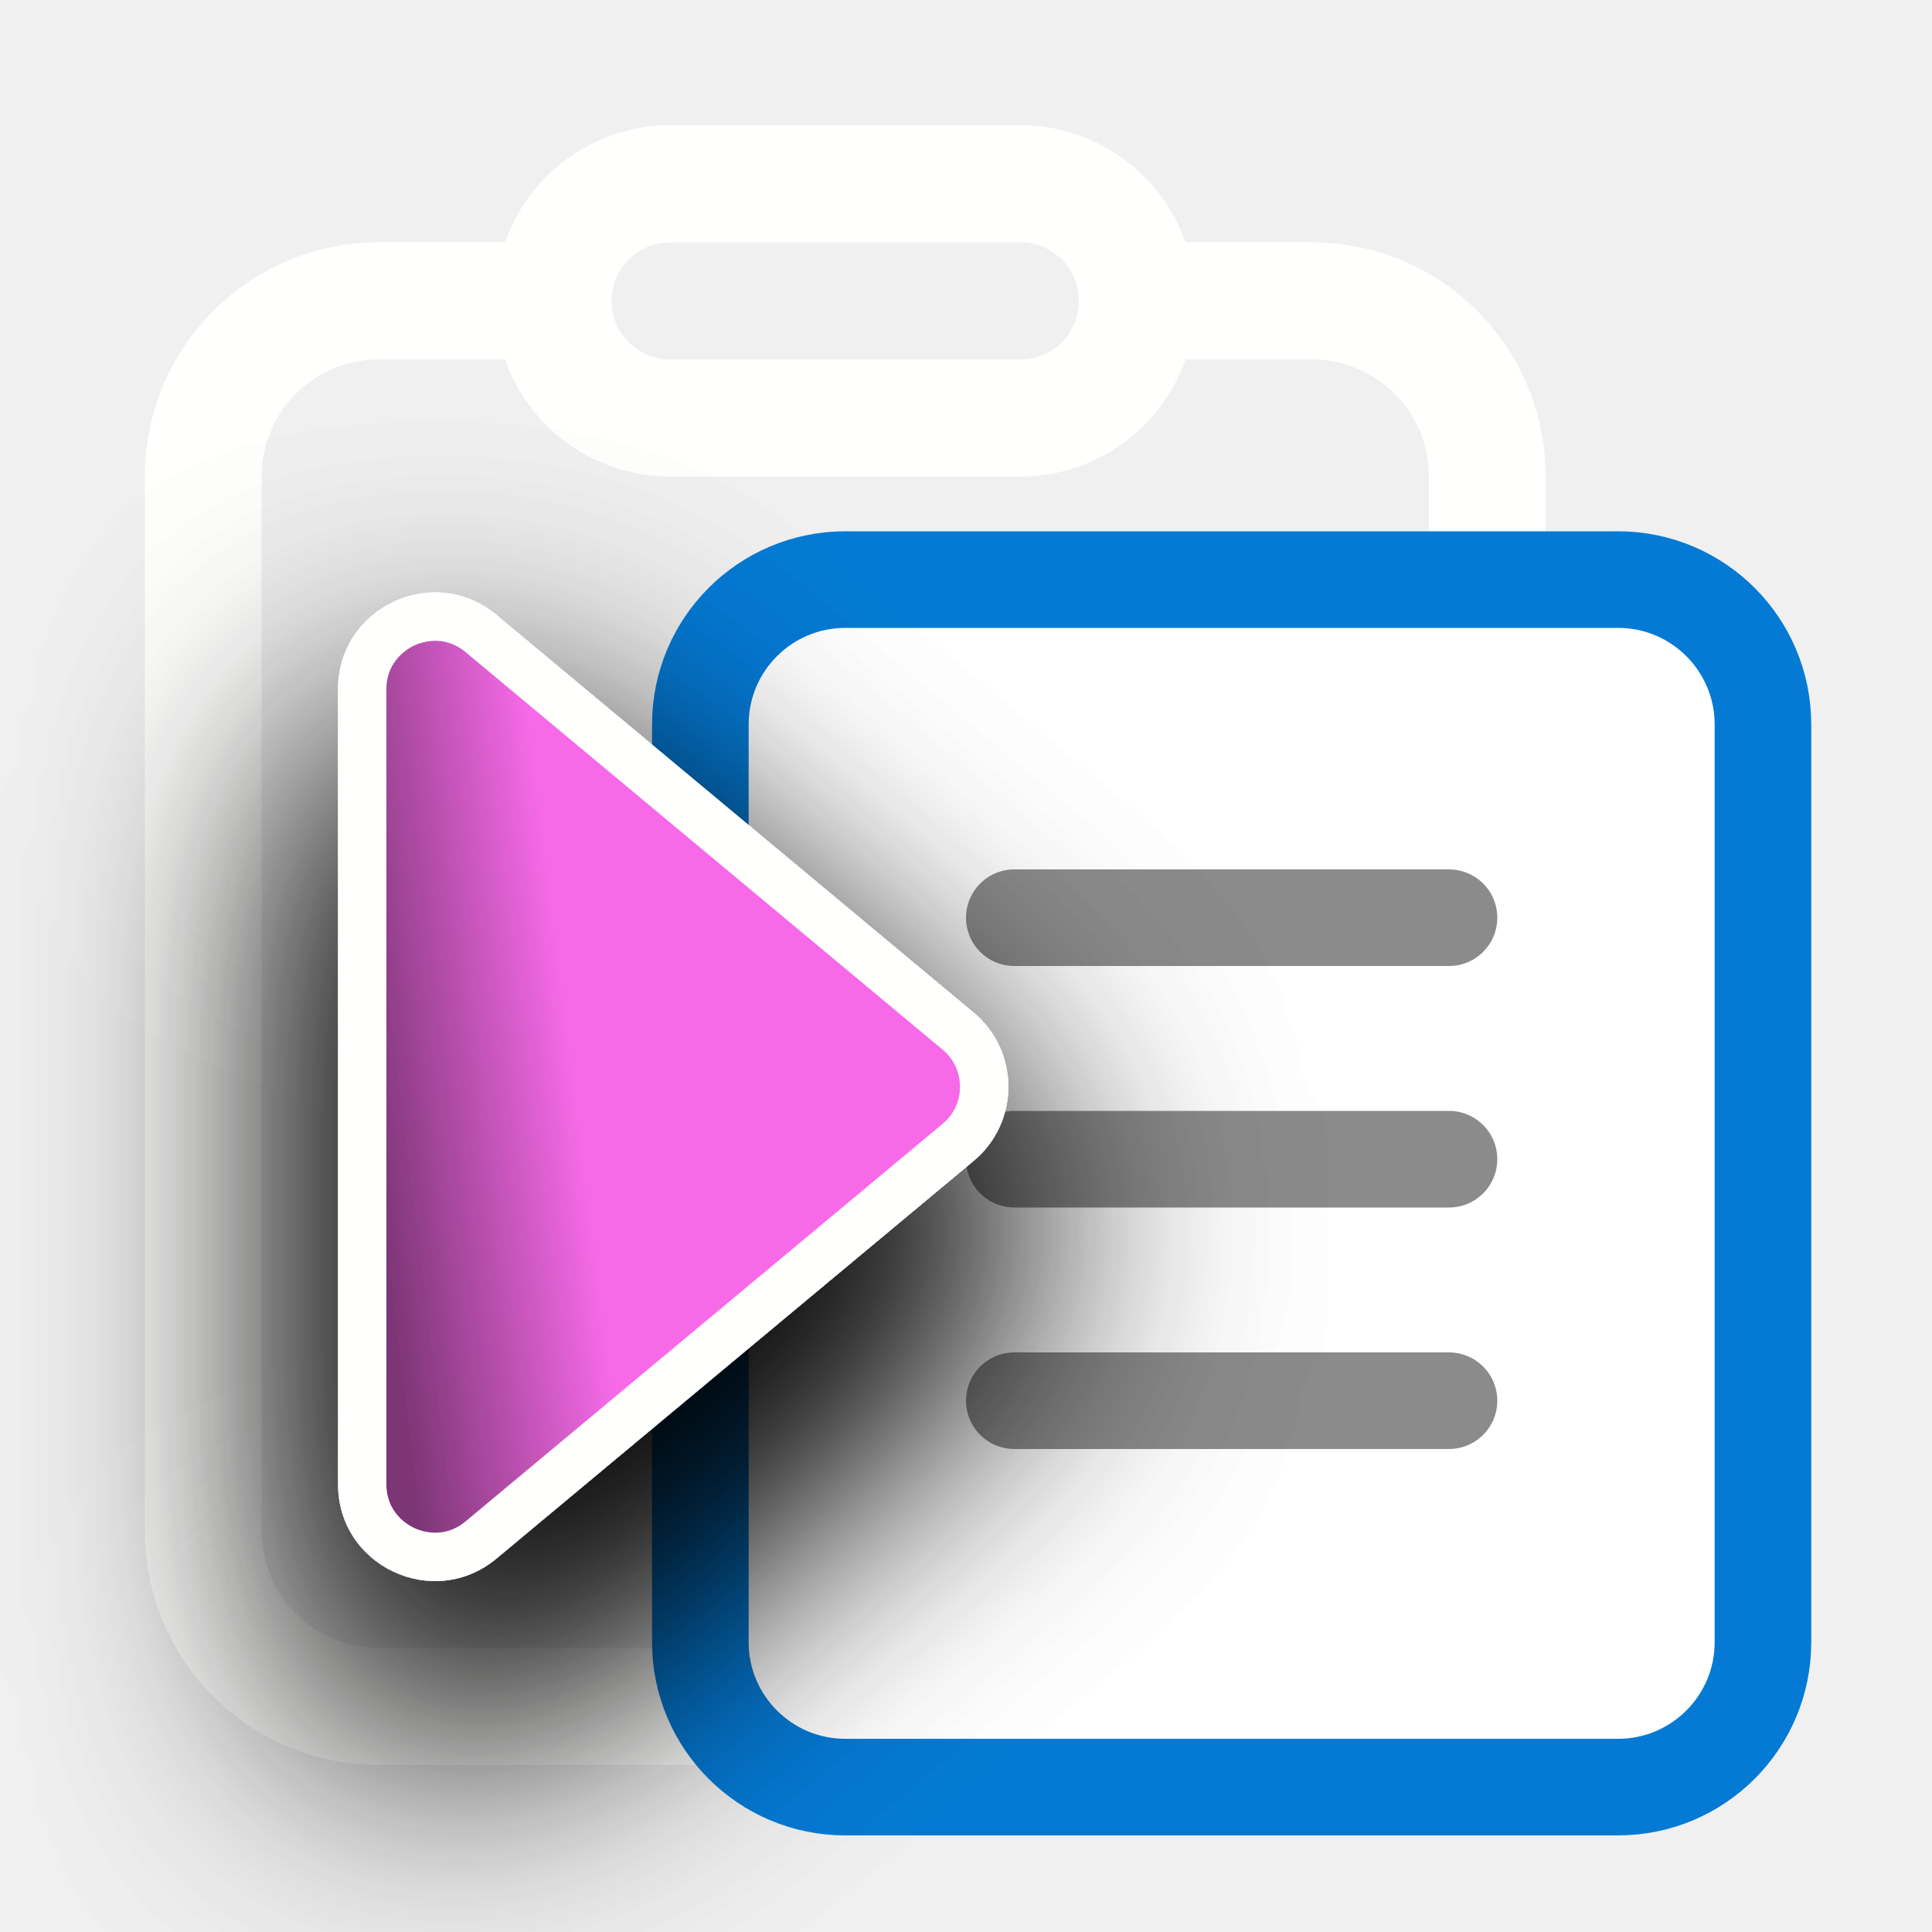
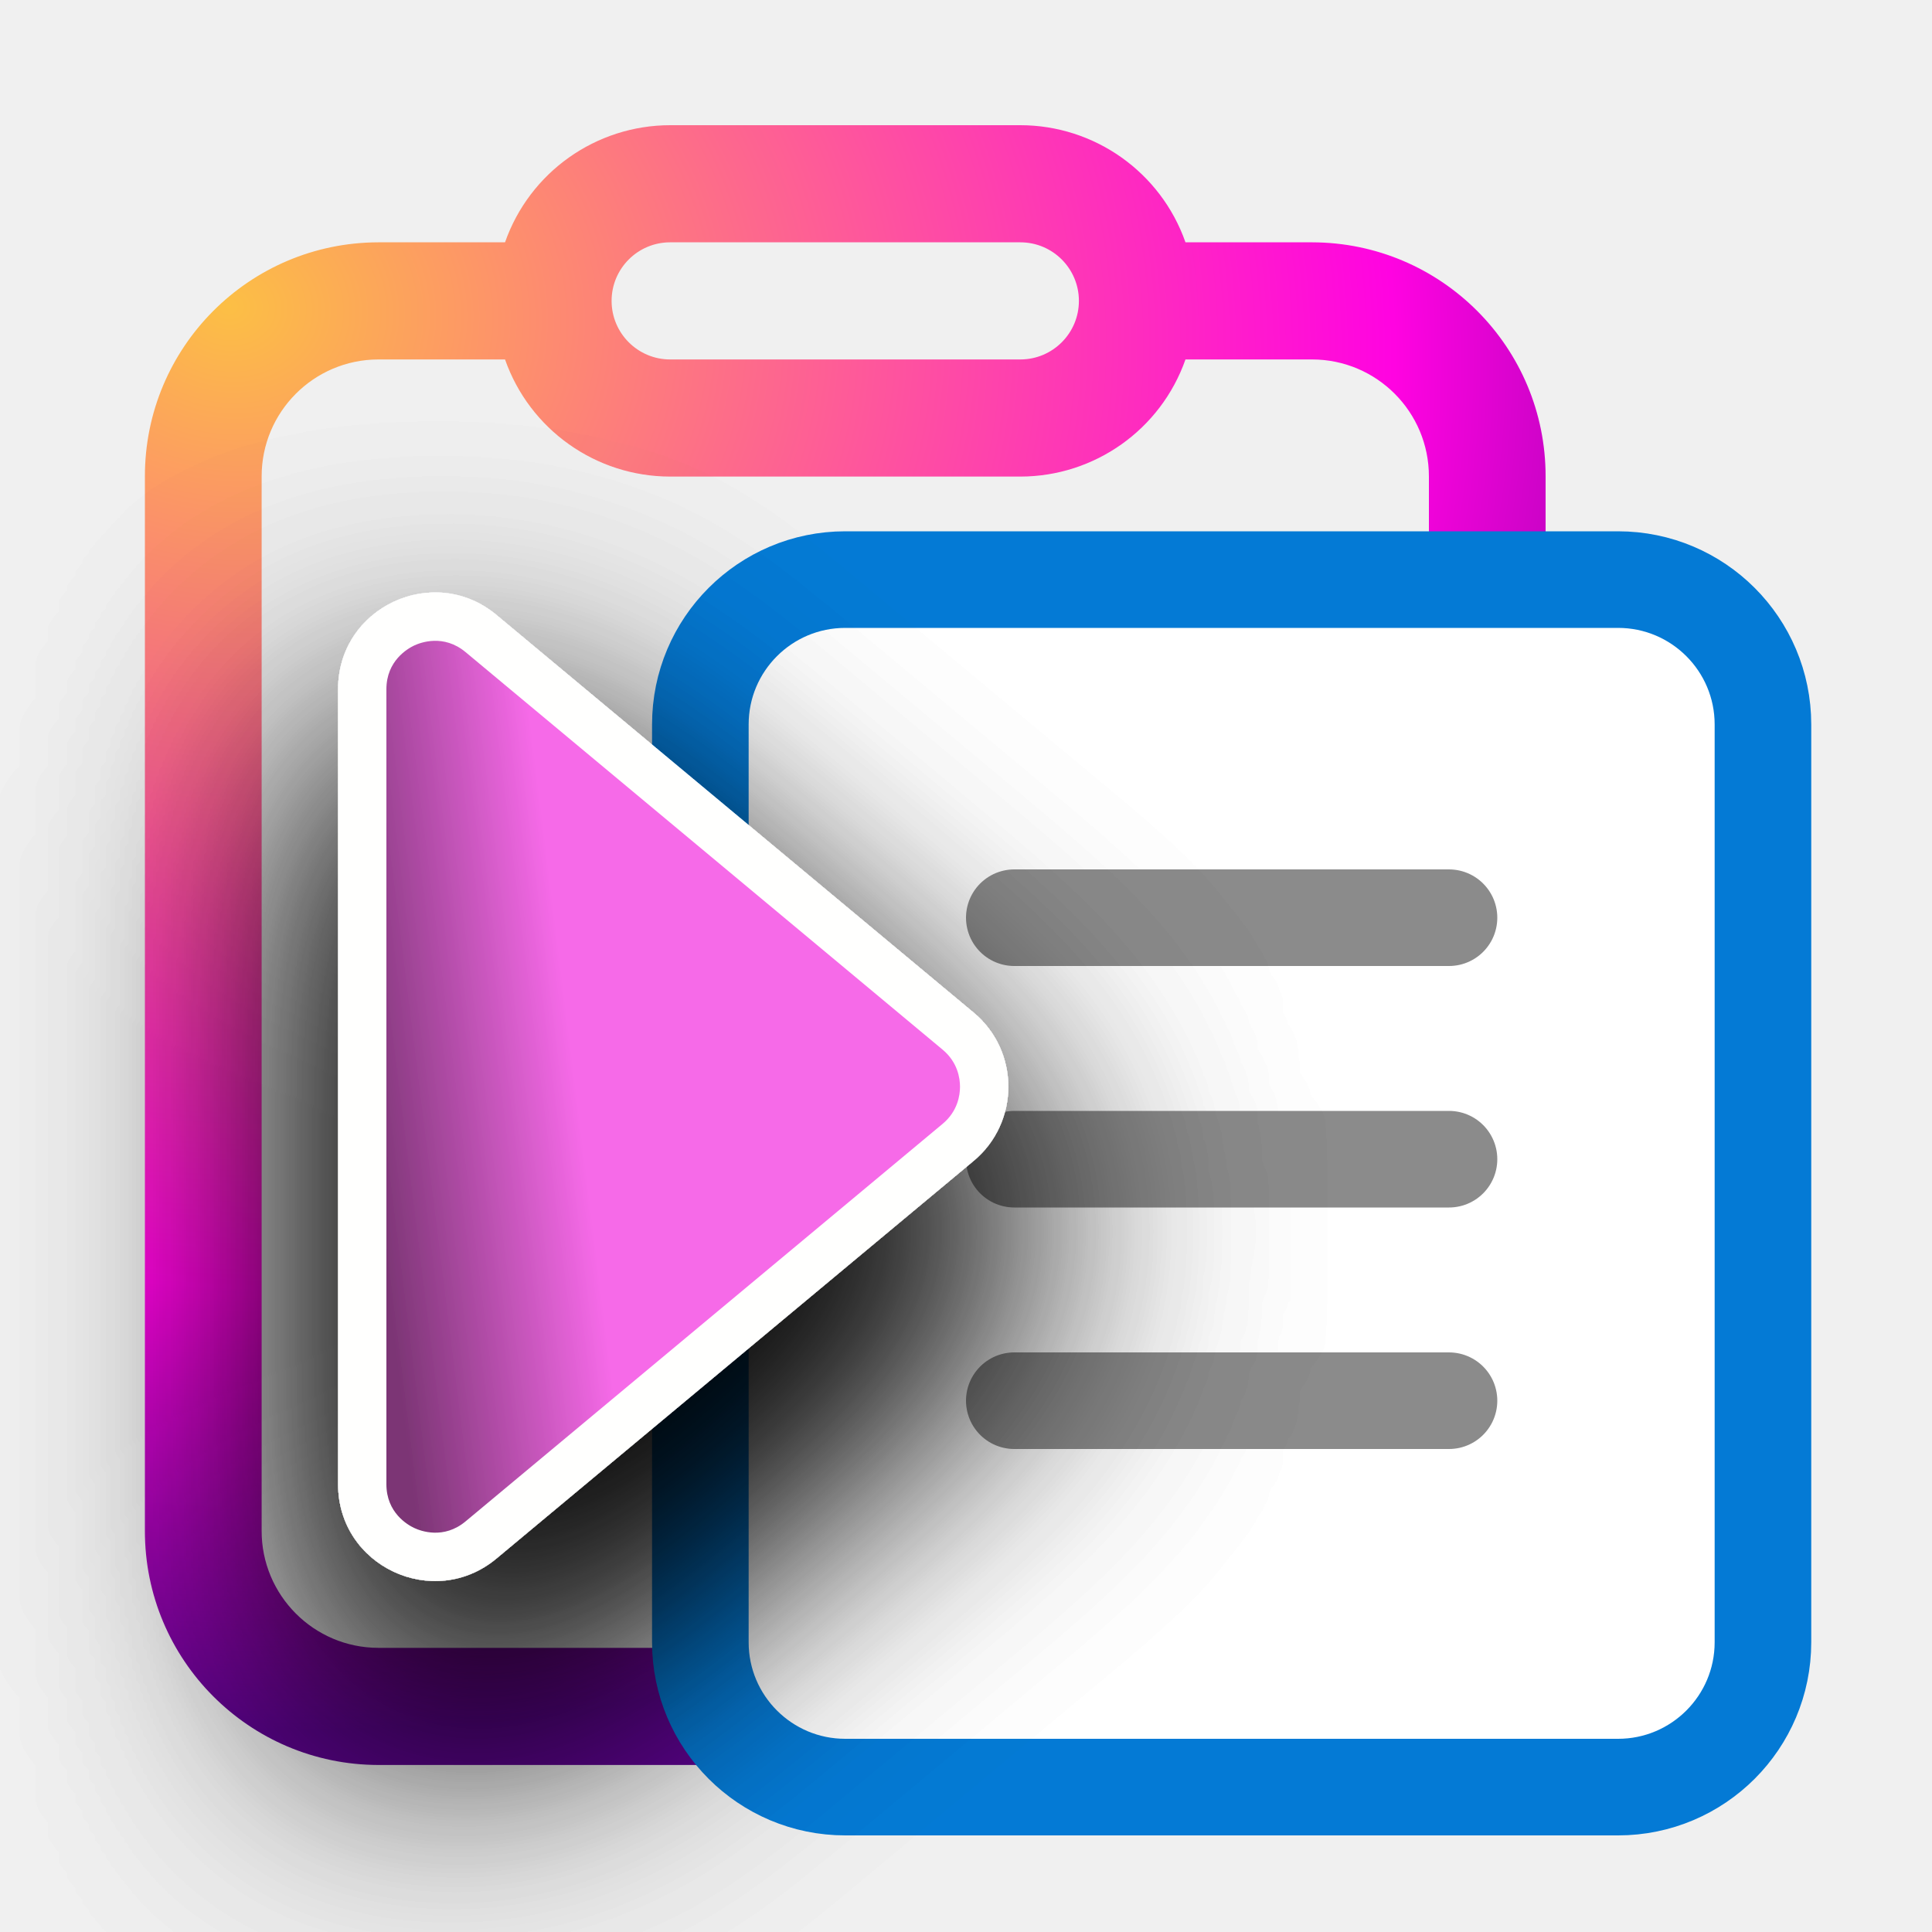
<svg xmlns="http://www.w3.org/2000/svg" width="40" height="40" viewBox="0 0 40 40">
  <defs>
+     <radialGradient id="radial-gradient" cx="0.063" cy="0.11" r="0.872" gradientTransform="matrix(-0.078, 0.997, -1.361, -0.107, 0.217, 0.059)" gradientUnits="objectBoundingBox">
+       <stop offset="0" stop-color="#fcbf45" />
+       <stop offset="0.69" stop-color="#ff03e1" />
+       <stop offset="1" stop-color="#5d028f" />
+     </radialGradient>
    <linearGradient id="linear-gradient" x1="0.48" y1="0.757" x2="0.5" y2="1" gradientUnits="objectBoundingBox">
      <stop offset="0" stop-color="#c04f9d" />
      <stop offset="1" stop-color="#60284f" />
    </linearGradient>
    <filter id="Arrow_-_dark" x="-2" y="4" width="33" height="43" filterUnits="userSpaceOnUse">
      <feOffset dy="3" />
      <feGaussianBlur stdDeviation="3" result="blur" />
      <feFlood flood-opacity="0.878" />
      <feComposite operator="in" in2="blur" />
      <feComposite in="SourceGraphic" />
    </filter>
    <linearGradient id="linear-gradient-2" x1="0.438" y1="0.667" x2="0.5" y2="1" gradientUnits="objectBoundingBox">
      <stop offset="0" stop-color="#f66ae8" />
      <stop offset="1" stop-color="#7b3574" />
    </linearGradient>
    <filter id="Arrow_-_light" x="-2" y="4" width="33" height="43" filterUnits="userSpaceOnUse">
      <feOffset dy="3" />
      <feGaussianBlur stdDeviation="3" result="blur-2" />
      <feFlood flood-opacity="0.878" />
      <feComposite operator="in" in2="blur-2" />
      <feComposite in="SourceGraphic" />
    </filter>
-     <clipPath id="clip-_40_x_40_px_-_Intellij_IDEA_Logo_Icon">
+     <clipPath id="clip-InstaCode_Intellij_IDEA_Pluging_Icon_40x40">
      <rect width="40" height="40" />
    </clipPath>
  </defs>
-   <g id="_40_x_40_px_-_Intellij_IDEA_Logo_Icon" clip-path="url(#clip-_40_x_40_px_-_Intellij_IDEA_Logo_Icon)">
+   <g id="InstaCode_Intellij_IDEA_Pluging_Icon_40x40" clip-path="url(#clip-InstaCode_Intellij_IDEA_Pluging_Icon_40x40)">
    <g id="ClipBoard" transform="translate(1 1.592)">
-       <path id="Frame_CpB-white" d="M26.167,3.425H23.544A3.627,3.627,0,0,0,20.125,1h-7.25A3.627,3.627,0,0,0,9.456,3.425H6.833A4.842,4.842,0,0,0,2,8.275V30.1a4.842,4.842,0,0,0,4.833,4.85H26.167A4.841,4.841,0,0,0,31,30.1V8.275A4.842,4.842,0,0,0,26.167,3.425ZM6.833,5.85H9.456a3.627,3.627,0,0,0,3.419,2.425h7.25A3.627,3.627,0,0,0,23.544,5.85h2.623a2.421,2.421,0,0,1,2.417,2.425V30.1a2.421,2.421,0,0,1-2.417,2.425H6.833A2.421,2.421,0,0,1,4.417,30.1V8.275A2.421,2.421,0,0,1,6.833,5.85Zm6.042-2.425a1.212,1.212,0,0,0,0,2.425h7.25a1.212,1.212,0,0,0,0-2.425Z" fill="#fffffe" fill-rule="evenodd" />
+       <path id="Frame_CpB-normal" d="M26.167,3.425H23.544A3.627,3.627,0,0,0,20.125,1h-7.25A3.627,3.627,0,0,0,9.456,3.425H6.833A4.842,4.842,0,0,0,2,8.275V30.1a4.842,4.842,0,0,0,4.833,4.85H26.167A4.841,4.841,0,0,0,31,30.1V8.275A4.842,4.842,0,0,0,26.167,3.425ZM6.833,5.85H9.456a3.627,3.627,0,0,0,3.419,2.425h7.25A3.627,3.627,0,0,0,23.544,5.85h2.623a2.421,2.421,0,0,1,2.417,2.425V30.1a2.421,2.421,0,0,1-2.417,2.425H6.833A2.421,2.421,0,0,1,4.417,30.1V8.275A2.421,2.421,0,0,1,6.833,5.85Zm6.042-2.425a1.212,1.212,0,0,0,0,2.425h7.25a1.212,1.212,0,0,0,0-2.425Z" fill-rule="evenodd" fill="url(#radial-gradient)" />
    </g>
    <g id="Active_Ww" transform="translate(-4 -1)">
      <rect id="Active_Ww-2" width="22" height="25" rx="3" transform="translate(18.5 13)" fill="#fff" stroke="#047ad5" stroke-width="2" />
      <line id="Line_1" x2="9" transform="translate(25 30)" fill="none" stroke="#8b8b8b" stroke-linecap="round" stroke-width="2" />
      <line id="Line_2" x2="9" transform="translate(25 25)" fill="none" stroke="#8b8b8b" stroke-linecap="round" stroke-width="2" />
      <line id="Line_3" x2="9" transform="translate(25 20)" fill="rgba(0,0,0,0)" stroke="#8b8b8b" stroke-linecap="round" stroke-width="2" />
    </g>
    <g id="Arrow" transform="translate(-1)">
      <g transform="matrix(1, 0, 0, 1, 1, 0)" filter="url(#Arrow_-_dark)">
        <g id="Arrow_-_dark-2" transform="translate(22 10) rotate(90)" stroke-linecap="round" fill="url(#linear-gradient)">
          <path d="M 20.73 14.5 L 4.27 14.5 C 3.673 14.5 3.165 14.177 2.912 13.636 C 2.658 13.095 2.735 12.499 3.118 12.04 L 11.348 2.164 C 11.634 1.821 12.054 1.624 12.5 1.624 C 12.946 1.624 13.366 1.821 13.652 2.164 L 21.882 12.04 C 22.265 12.499 22.342 13.095 22.088 13.636 C 21.835 14.177 21.327 14.5 20.73 14.5 Z" stroke="none" />
          <path d="M 12.5 2.124 C 12.325 2.124 11.993 2.171 11.732 2.484 L 3.502 12.36 C 3.124 12.813 3.301 13.289 3.364 13.424 C 3.428 13.559 3.68 14 4.27 14 L 20.73 14 C 21.32 14 21.572 13.559 21.635 13.424 C 21.699 13.289 21.876 12.813 21.498 12.36 L 13.268 2.484 C 13.007 2.171 12.675 2.124 12.5 2.124 M 12.5 1.124 C 13.068 1.124 13.637 1.364 14.036 1.844 L 22.266 11.72 C 23.352 13.022 22.426 15 20.73 15 L 4.27 15 C 2.574 15 1.648 13.022 2.734 11.72 L 10.964 1.844 C 11.363 1.364 11.932 1.124 12.5 1.124 Z" stroke="none" fill="#fffffe" />
        </g>
      </g>
      <g transform="matrix(1, 0, 0, 1, 1, 0)" filter="url(#Arrow_-_light)">
        <g id="Arrow_-_light-2" transform="translate(22 10) rotate(90)" stroke-linecap="round" fill="url(#linear-gradient-2)">
          <path d="M 20.73 14.5 L 4.27 14.5 C 3.673 14.5 3.165 14.177 2.912 13.636 C 2.658 13.095 2.735 12.499 3.118 12.04 L 11.348 2.164 C 11.634 1.821 12.054 1.624 12.5 1.624 C 12.946 1.624 13.366 1.821 13.652 2.164 L 21.882 12.04 C 22.265 12.499 22.342 13.095 22.088 13.636 C 21.835 14.177 21.327 14.5 20.73 14.5 Z" stroke="none" />
          <path d="M 12.5 2.124 C 12.325 2.124 11.993 2.171 11.732 2.484 L 3.502 12.36 C 3.124 12.813 3.301 13.289 3.364 13.424 C 3.428 13.559 3.68 14 4.27 14 L 20.73 14 C 21.32 14 21.572 13.559 21.635 13.424 C 21.699 13.289 21.876 12.813 21.498 12.36 L 13.268 2.484 C 13.007 2.171 12.675 2.124 12.5 2.124 M 12.5 1.124 C 13.068 1.124 13.637 1.364 14.036 1.844 L 22.266 11.72 C 23.352 13.022 22.426 15 20.73 15 L 4.27 15 C 2.574 15 1.648 13.022 2.734 11.72 L 10.964 1.844 C 11.363 1.364 11.932 1.124 12.5 1.124 Z" stroke="none" fill="#fffffe" />
        </g>
      </g>
    </g>
  </g>
</svg>
